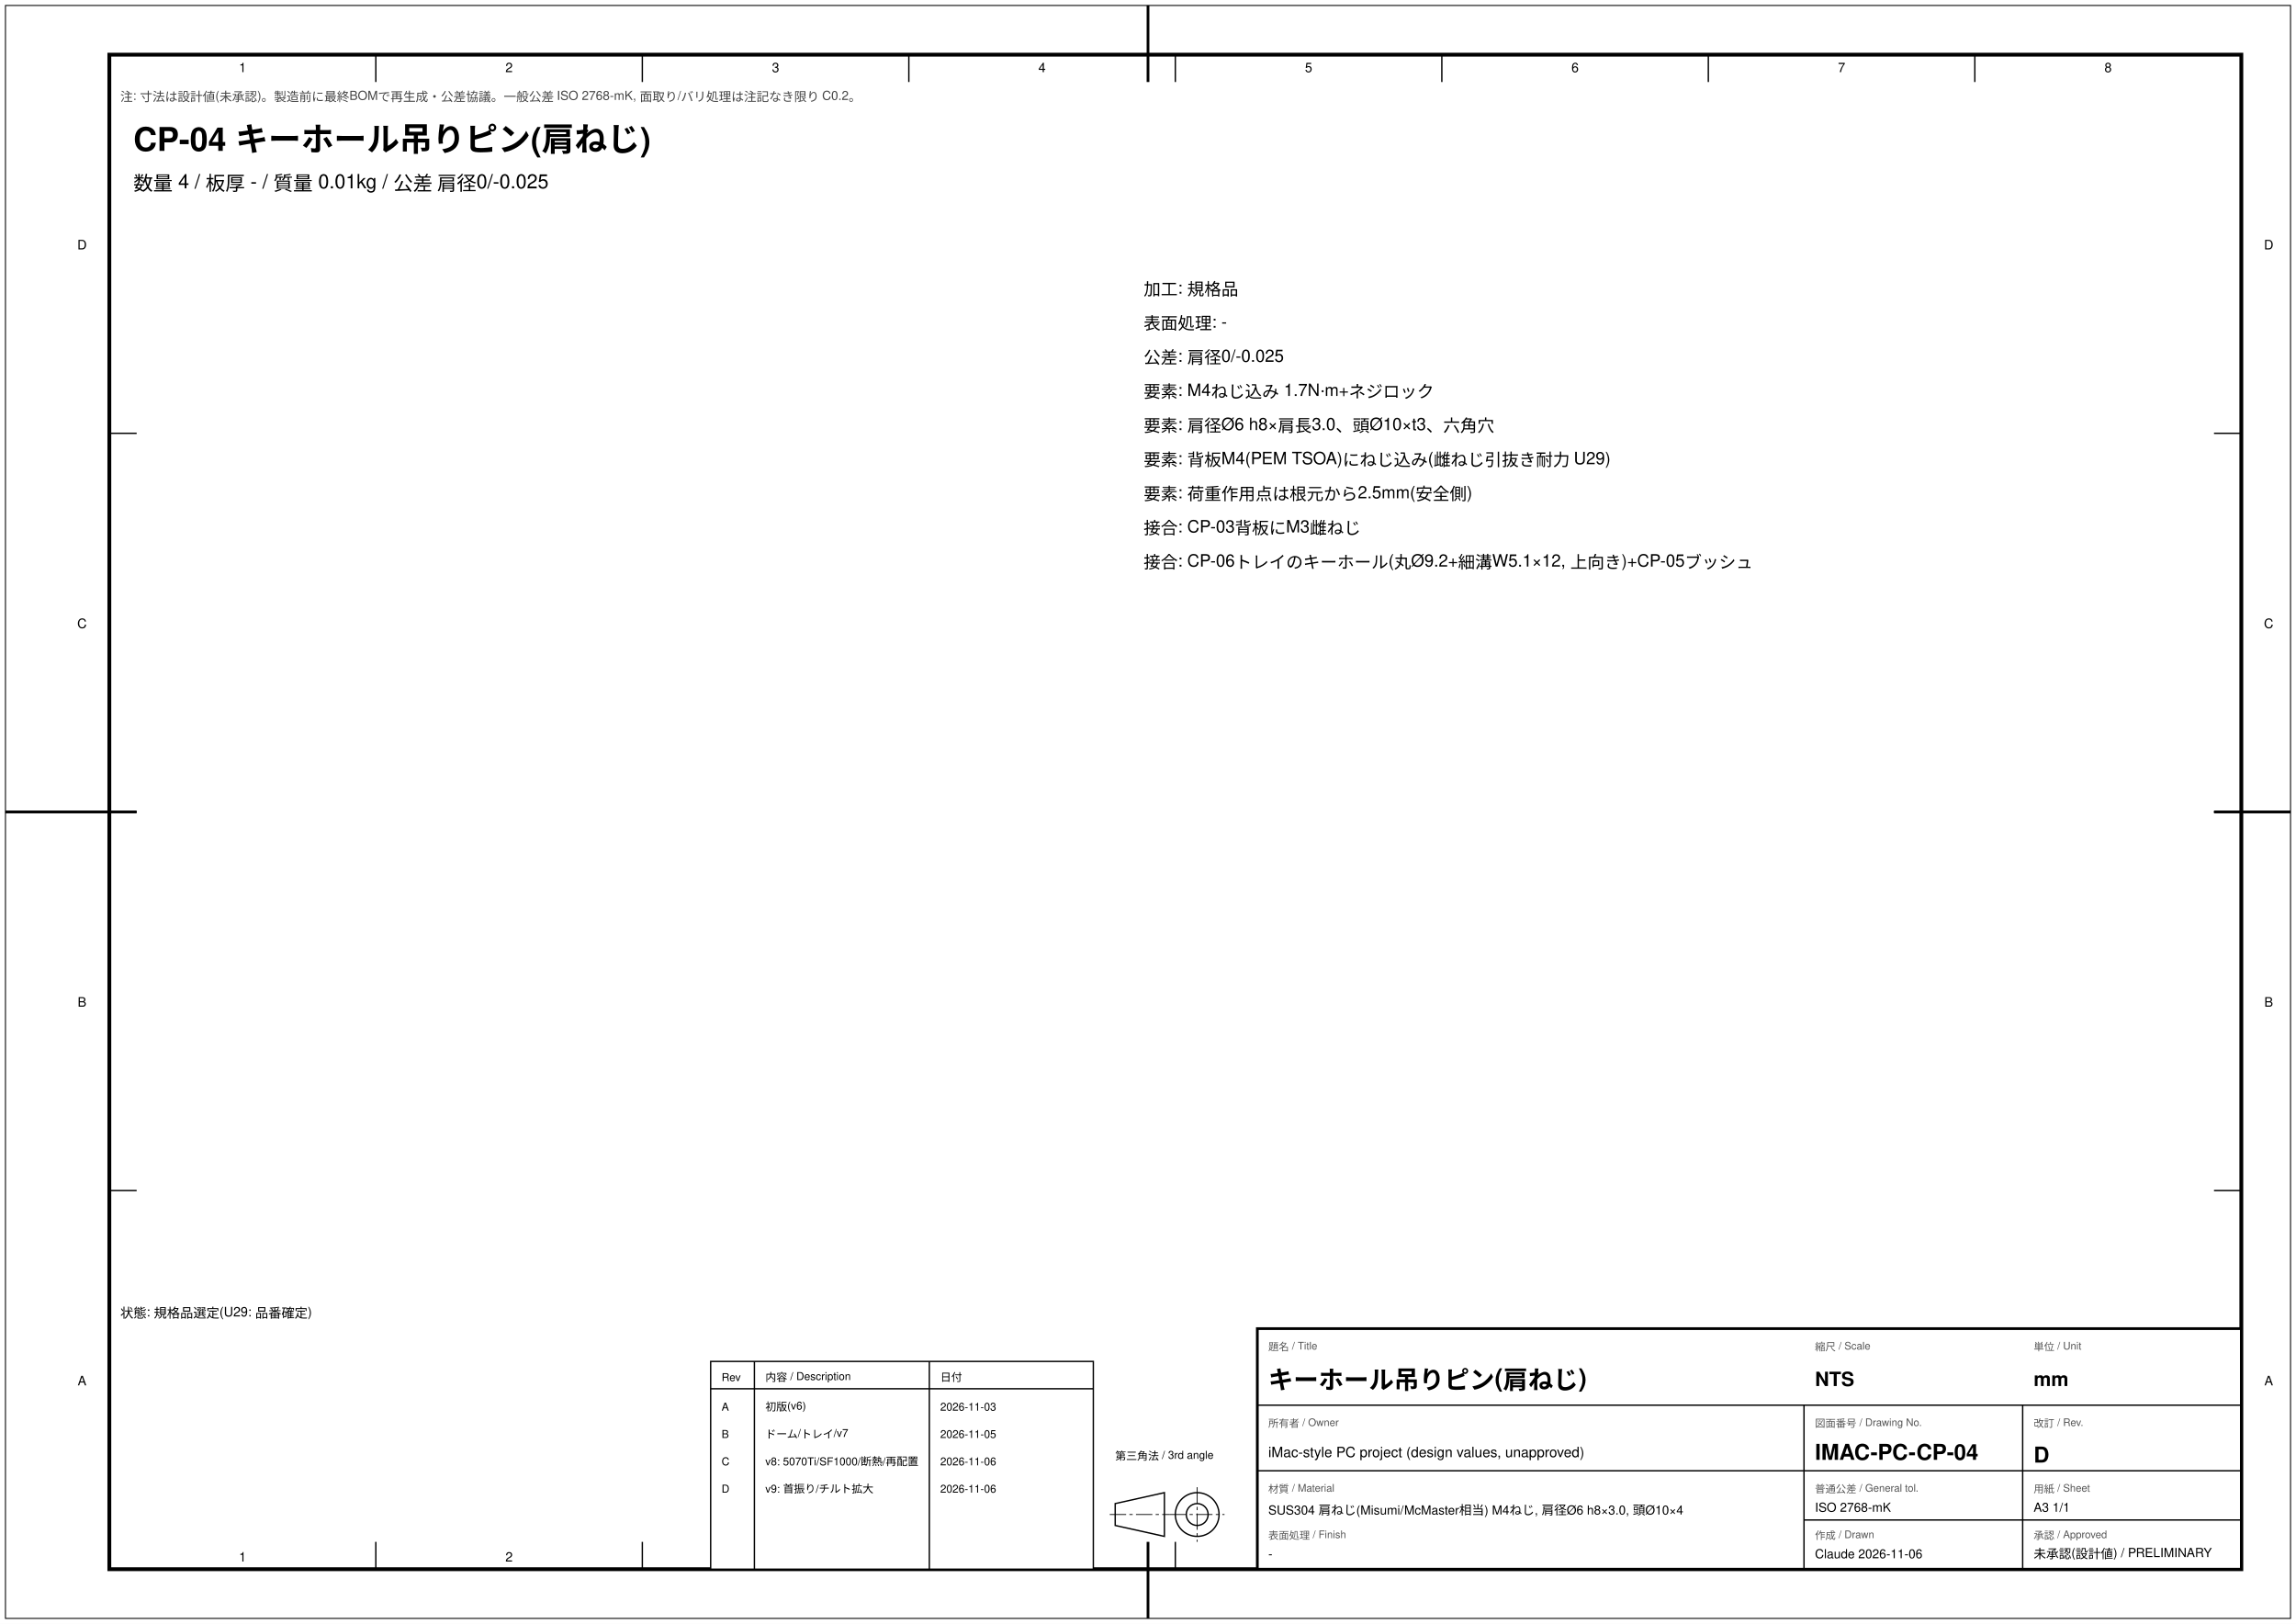
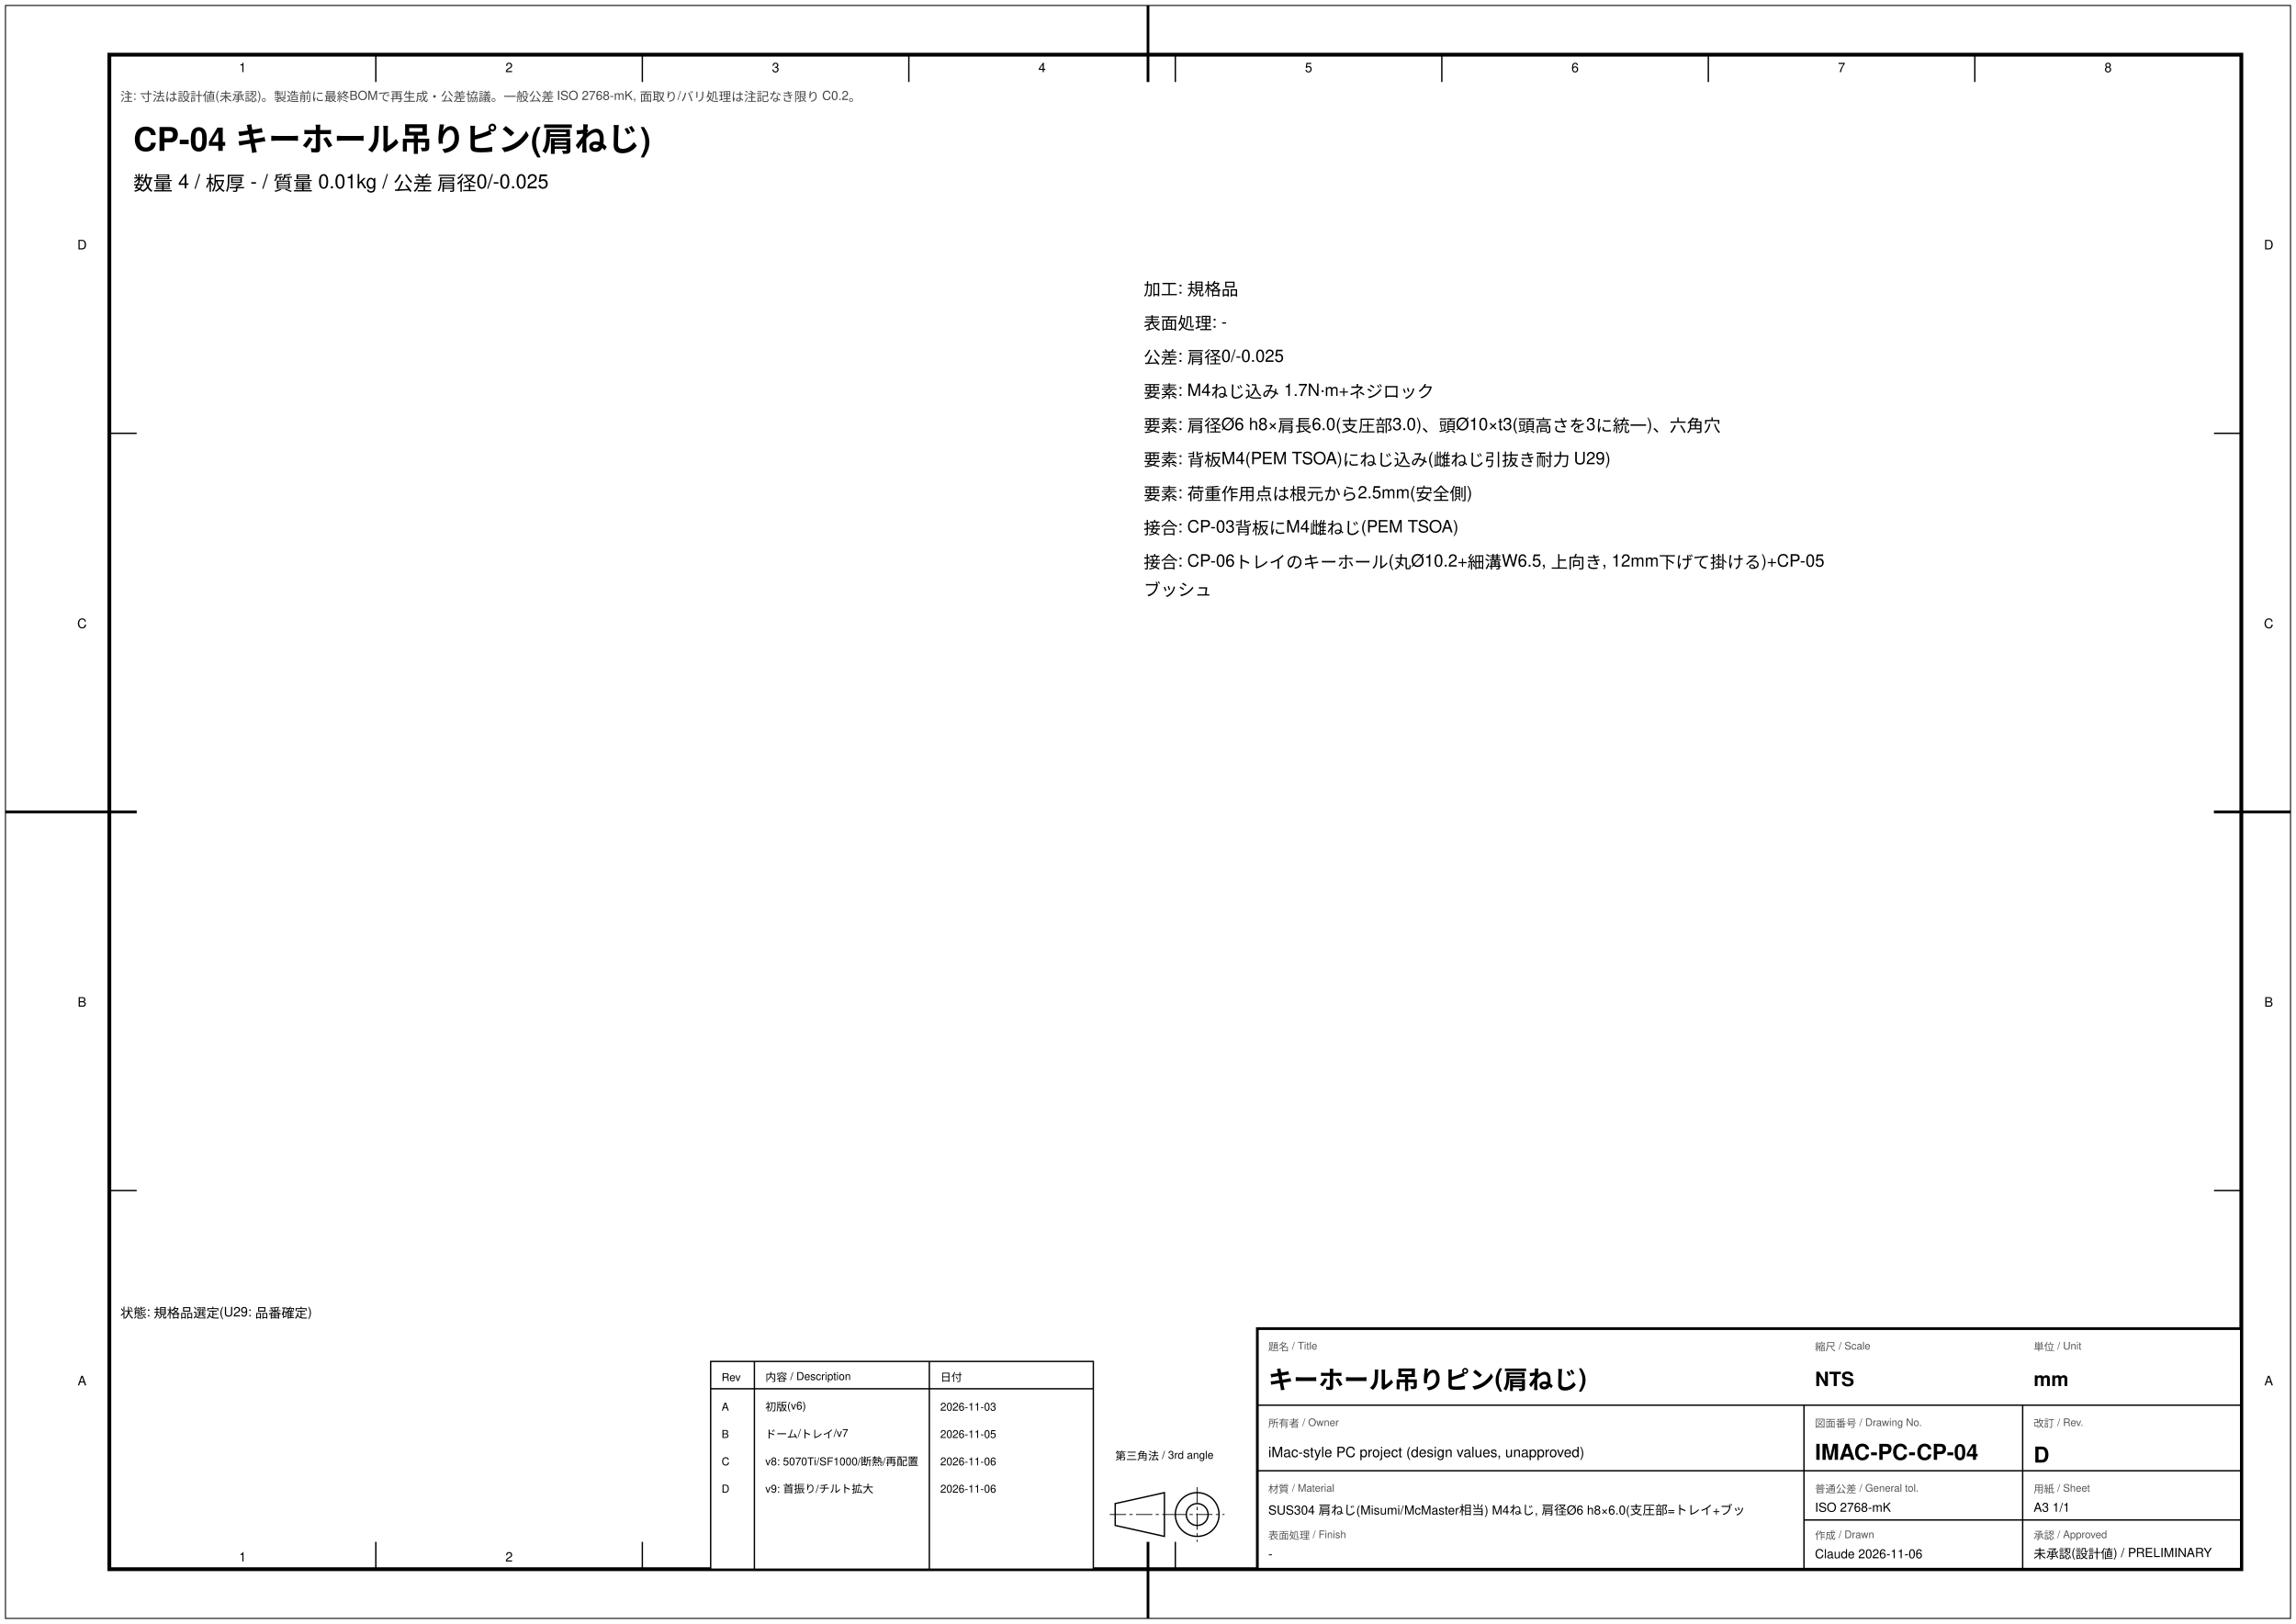
<svg xmlns="http://www.w3.org/2000/svg" viewBox="0 0 420 297" font-family="Helvetica,Arial,sans-serif">
  <defs>
    <marker id="a" markerWidth="5" markerHeight="5" refX="2.5" refY="2.5" orient="auto-start-reverse">
      <path d="M0,0 L5,2.5 L0,5 z" fill="#06c" />
    </marker>
  </defs>
  <rect width="100%" height="100%" fill="#fff" />
  <rect x="1" y="1" width="418" height="295" fill="none" stroke="#000" stroke-width=".18" />
  <rect x="20" y="10" width="390" height="277" fill="none" stroke="#000" stroke-width=".7" />
  <line x1="68.75" y1="10" x2="68.75" y2="15" stroke="#000" stroke-width="0.25" />
  <line x1="68.75" y1="287" x2="68.75" y2="282" stroke="#000" stroke-width="0.25" />
  <text x="44.38" y="13.20" font-size="2.4" text-anchor="middle" font-weight="normal" fill="#000">1</text>
  <text x="44.38" y="285.60" font-size="2.4" text-anchor="middle" font-weight="normal" fill="#000">1</text>
  <line x1="117.5" y1="10" x2="117.5" y2="15" stroke="#000" stroke-width="0.25" />
  <line x1="117.5" y1="287" x2="117.5" y2="282" stroke="#000" stroke-width="0.25" />
  <text x="93.12" y="13.20" font-size="2.4" text-anchor="middle" font-weight="normal" fill="#000">2</text>
  <text x="93.12" y="285.60" font-size="2.4" text-anchor="middle" font-weight="normal" fill="#000">2</text>
  <line x1="166.25" y1="10" x2="166.25" y2="15" stroke="#000" stroke-width="0.25" />
  <line x1="166.25" y1="287" x2="166.25" y2="282" stroke="#000" stroke-width="0.25" />
  <text x="141.88" y="13.20" font-size="2.4" text-anchor="middle" font-weight="normal" fill="#000">3</text>
  <text x="141.88" y="285.60" font-size="2.4" text-anchor="middle" font-weight="normal" fill="#000">3</text>
  <line x1="215.0" y1="10" x2="215.0" y2="15" stroke="#000" stroke-width="0.25" />
  <line x1="215.0" y1="287" x2="215.0" y2="282" stroke="#000" stroke-width="0.25" />
  <text x="190.62" y="13.20" font-size="2.4" text-anchor="middle" font-weight="normal" fill="#000">4</text>
  <text x="190.62" y="285.60" font-size="2.4" text-anchor="middle" font-weight="normal" fill="#000">4</text>
  <line x1="263.75" y1="10" x2="263.75" y2="15" stroke="#000" stroke-width="0.25" />
  <line x1="263.75" y1="287" x2="263.75" y2="282" stroke="#000" stroke-width="0.25" />
  <text x="239.38" y="13.20" font-size="2.4" text-anchor="middle" font-weight="normal" fill="#000">5</text>
  <text x="239.38" y="285.60" font-size="2.4" text-anchor="middle" font-weight="normal" fill="#000">5</text>
  <line x1="312.5" y1="10" x2="312.5" y2="15" stroke="#000" stroke-width="0.25" />
  <line x1="312.5" y1="287" x2="312.5" y2="282" stroke="#000" stroke-width="0.25" />
  <text x="288.12" y="13.20" font-size="2.4" text-anchor="middle" font-weight="normal" fill="#000">6</text>
  <text x="288.12" y="285.60" font-size="2.4" text-anchor="middle" font-weight="normal" fill="#000">6</text>
  <line x1="361.25" y1="10" x2="361.25" y2="15" stroke="#000" stroke-width="0.25" />
  <line x1="361.25" y1="287" x2="361.25" y2="282" stroke="#000" stroke-width="0.25" />
  <text x="336.88" y="13.20" font-size="2.4" text-anchor="middle" font-weight="normal" fill="#000">7</text>
  <text x="336.88" y="285.60" font-size="2.4" text-anchor="middle" font-weight="normal" fill="#000">7</text>
  <text x="385.62" y="13.20" font-size="2.4" text-anchor="middle" font-weight="normal" fill="#000">8</text>
  <text x="385.62" y="285.60" font-size="2.4" text-anchor="middle" font-weight="normal" fill="#000">8</text>
  <line x1="20" y1="79.25" x2="25" y2="79.25" stroke="#000" stroke-width="0.25" />
  <line x1="410" y1="79.25" x2="405" y2="79.25" stroke="#000" stroke-width="0.25" />
  <line x1="20" y1="148.5" x2="25" y2="148.5" stroke="#000" stroke-width="0.25" />
  <line x1="410" y1="148.5" x2="405" y2="148.5" stroke="#000" stroke-width="0.25" />
  <line x1="20" y1="217.75" x2="25" y2="217.75" stroke="#000" stroke-width="0.25" />
  <line x1="410" y1="217.75" x2="405" y2="217.75" stroke="#000" stroke-width="0.25" />
  <text x="15.00" y="45.62" font-size="2.4" text-anchor="middle" font-weight="normal" fill="#000">D</text>
  <text x="415.00" y="45.62" font-size="2.4" text-anchor="middle" font-weight="normal" fill="#000">D</text>
  <text x="15.00" y="114.88" font-size="2.4" text-anchor="middle" font-weight="normal" fill="#000">C</text>
  <text x="415.00" y="114.88" font-size="2.4" text-anchor="middle" font-weight="normal" fill="#000">C</text>
  <text x="15.00" y="184.12" font-size="2.4" text-anchor="middle" font-weight="normal" fill="#000">B</text>
  <text x="415.00" y="184.12" font-size="2.4" text-anchor="middle" font-weight="normal" fill="#000">B</text>
  <text x="15.00" y="253.38" font-size="2.4" text-anchor="middle" font-weight="normal" fill="#000">A</text>
  <text x="415.00" y="253.38" font-size="2.4" text-anchor="middle" font-weight="normal" fill="#000">A</text>
  <line x1="1" y1="148.5" x2="25" y2="148.5" stroke="#000" stroke-width="0.5" />
  <line x1="405" y1="148.5" x2="419" y2="148.5" stroke="#000" stroke-width="0.5" />
  <line x1="210.0" y1="1" x2="210.0" y2="15" stroke="#000" stroke-width="0.5" />
  <line x1="210.0" y1="282" x2="210.0" y2="296" stroke="#000" stroke-width="0.5" />
  <rect x="230" y="243" width="180" height="44" fill="#fff" stroke="#000" stroke-width=".5" />
  <line x1="230" y1="257" x2="410" y2="257" stroke="#000" stroke-width="0.25" />
  <line x1="230" y1="269" x2="410" y2="269" stroke="#000" stroke-width="0.25" />
  <line x1="330" y1="257" x2="330" y2="287" stroke="#000" stroke-width="0.25" />
  <line x1="370" y1="257" x2="370" y2="287" stroke="#000" stroke-width="0.25" />
  <line x1="330" y1="278" x2="410" y2="278" stroke="#000" stroke-width="0.25" />
  <text x="232.00" y="247.00" font-size="1.9" text-anchor="start" font-weight="normal" fill="#555">題名 / Title</text>
  <text x="232.00" y="254.00" font-size="4.6" text-anchor="start" font-weight="bold" fill="#000">キーホール吊りピン(肩ねじ)</text>
  <text x="232.00" y="261.00" font-size="1.9" text-anchor="start" font-weight="normal" fill="#555">所有者 / Owner</text>
  <text x="232.00" y="266.50" font-size="2.6" text-anchor="start" font-weight="normal" fill="#000">iMac-style PC project (design values, unapproved)</text>
  <text x="232.00" y="273.00" font-size="1.9" text-anchor="start" font-weight="normal" fill="#555">材質 / Material</text>
-   <text x="232.00" y="277.00" font-size="2.3" text-anchor="start" font-weight="normal" fill="#000">SUS304 肩ねじ(Misumi/McMaster相当) M4ねじ, 肩径Ø6 h8×3.0, 頭Ø10×4</text>
+   <text x="232.00" y="277.00" font-size="2.3" text-anchor="start" font-weight="normal" fill="#000">SUS304 肩ねじ(Misumi/McMaster相当) M4ねじ, 肩径Ø6 h8×6.0(支圧部=トレイ+ブッ</text>
  <text x="232.00" y="281.50" font-size="1.9" text-anchor="start" font-weight="normal" fill="#555">表面処理 / Finish</text>
  <text x="232.00" y="285.00" font-size="2.3" text-anchor="start" font-weight="normal" fill="#000">-</text>
  <text x="332.00" y="261.00" font-size="1.9" text-anchor="start" font-weight="normal" fill="#555">図面番号 / Drawing No.</text>
  <text x="332.00" y="267.00" font-size="4.0" text-anchor="start" font-weight="bold" fill="#000">IMAC-PC-CP-04</text>
  <text x="332.00" y="273.00" font-size="1.9" text-anchor="start" font-weight="normal" fill="#555">普通公差 / General tol.</text>
  <text x="332.00" y="276.50" font-size="2.3" text-anchor="start" font-weight="normal" fill="#000">ISO 2768-mK</text>
  <text x="372.00" y="261.00" font-size="1.9" text-anchor="start" font-weight="normal" fill="#555">改訂 / Rev.</text>
  <text x="372.00" y="267.50" font-size="4.0" text-anchor="start" font-weight="bold" fill="#000">D</text>
  <text x="372.00" y="273.00" font-size="1.9" text-anchor="start" font-weight="normal" fill="#555">用紙 / Sheet</text>
  <text x="372.00" y="276.50" font-size="2.3" text-anchor="start" font-weight="normal" fill="#000">A3  1/1</text>
  <text x="332.00" y="247.00" font-size="1.9" text-anchor="start" font-weight="normal" fill="#555">縮尺 / Scale</text>
  <text x="332.00" y="253.50" font-size="3.6" text-anchor="start" font-weight="bold" fill="#000">NTS</text>
  <text x="372.00" y="247.00" font-size="1.9" text-anchor="start" font-weight="normal" fill="#555">単位 / Unit</text>
  <text x="372.00" y="253.50" font-size="3.6" text-anchor="start" font-weight="bold" fill="#000">mm</text>
  <text x="332.00" y="281.50" font-size="1.9" text-anchor="start" font-weight="normal" fill="#555">作成 / Drawn</text>
  <text x="332.00" y="285.00" font-size="2.3" text-anchor="start" font-weight="normal" fill="#000">Claude 2026-11-06</text>
  <text x="372.00" y="281.50" font-size="1.9" text-anchor="start" font-weight="normal" fill="#555">承認 / Approved</text>
  <text x="372.00" y="285.00" font-size="2.3" text-anchor="start" font-weight="normal" fill="#000">未承認(設計値) / PRELIMINARY</text>
  <g transform="translate(204,273)" stroke="#000" stroke-width=".25" fill="none">
    <path d="M0,2 L9,0 L9,8 L0,6 Z" />
    <line x1="-1" y1="4" x2="10" y2="4" stroke="#000" stroke-width="0.15" stroke-dasharray="3,0.6,0.6,0.6" />
    <circle cx="15" cy="4" r="4" />
    <circle cx="15" cy="4" r="2" />
    <line x1="10" y1="4" x2="20" y2="4" stroke="#000" stroke-width="0.15" stroke-dasharray="3,0.6,0.6,0.6" />
    <line x1="15" y1="-1" x2="15" y2="9" stroke="#000" stroke-width="0.15" stroke-dasharray="3,0.6,0.6,0.6" />
  </g>
  <text x="204.00" y="267.00" font-size="2.0" text-anchor="start" font-weight="normal" fill="#000">第三角法 / 3rd angle</text>
  <rect x="130" y="249" width="70" height="38" fill="#fff" stroke="#000" stroke-width=".25" />
  <line x1="130" y1="254" x2="200" y2="254" stroke="#000" stroke-width="0.25" />
  <line x1="138" y1="249" x2="138" y2="287" stroke="#000" stroke-width="0.25" />
  <line x1="170" y1="249" x2="170" y2="287" stroke="#000" stroke-width="0.25" />
  <text x="132.00" y="252.60" font-size="2.0" text-anchor="start" font-weight="normal" fill="#000">Rev</text>
  <text x="140.00" y="252.60" font-size="2.0" text-anchor="start" font-weight="normal" fill="#000">内容 / Description</text>
  <text x="172.00" y="252.60" font-size="2.0" text-anchor="start" font-weight="normal" fill="#000">日付</text>
  <text x="132.00" y="258.00" font-size="2.0" text-anchor="start" font-weight="normal" fill="#000">A</text>
  <text x="140.00" y="258.00" font-size="2.0" text-anchor="start" font-weight="normal" fill="#000">初版(v6)</text>
  <text x="172.00" y="258.00" font-size="2.0" text-anchor="start" font-weight="normal" fill="#000">2026-11-03</text>
  <text x="132.00" y="263.00" font-size="2.0" text-anchor="start" font-weight="normal" fill="#000">B</text>
  <text x="140.00" y="263.00" font-size="2.0" text-anchor="start" font-weight="normal" fill="#000">ドーム/トレイ/v7</text>
  <text x="172.00" y="263.00" font-size="2.0" text-anchor="start" font-weight="normal" fill="#000">2026-11-05</text>
  <text x="132.00" y="268.00" font-size="2.0" text-anchor="start" font-weight="normal" fill="#000">C</text>
  <text x="140.00" y="268.00" font-size="2.0" text-anchor="start" font-weight="normal" fill="#000">v8: 5070Ti/SF1000/断熱/再配置</text>
  <text x="172.00" y="268.00" font-size="2.0" text-anchor="start" font-weight="normal" fill="#000">2026-11-06</text>
  <text x="132.00" y="273.00" font-size="2.0" text-anchor="start" font-weight="normal" fill="#000">D</text>
  <text x="140.00" y="273.00" font-size="2.0" text-anchor="start" font-weight="normal" fill="#000">v9: 首振り/チルト拡大</text>
  <text x="172.00" y="273.00" font-size="2.0" text-anchor="start" font-weight="normal" fill="#000">2026-11-06</text>
  <text x="22.00" y="241.00" font-size="2.4" text-anchor="start" font-weight="normal" fill="#000">状態: 規格品選定(U29: 品番確定)</text>
  <text x="22.00" y="18.50" font-size="2.3" text-anchor="start" font-weight="normal" fill="#444">注: 寸法は設計値(未承認)。製造前に最終BOMで再生成・公差協議。一般公差 ISO 2768-mK, 面取り/バリ処理は注記なき限り C0.2。</text>
  <g transform="translate(22,18) scale(1.2)">
    <text x="2" y="8" font-size="5" font-weight="bold">CP-04 キーホール吊りピン(肩ねじ)</text>
    <text x="2" y="14" font-size="3">数量 4 / 板厚 - / 質量 0.01kg / 公差 肩径0/-0.025</text>
    <text x="156" y="30" font-size="2.6">加工: 規格品</text>
    <text x="156" y="35.2" font-size="2.6">表面処理: -</text>
    <text x="156" y="40.4" font-size="2.6">公差: 肩径0/-0.025</text>
    <text x="156" y="45.6" font-size="2.6">要素: M4ねじ込み 1.7N·m+ネジロック</text>
-     <text x="156" y="50.8" font-size="2.6">要素: 肩径Ø6 h8×肩長3.0、頭Ø10×t3、六角穴</text>
+     <text x="156" y="50.8" font-size="2.6">要素: 肩径Ø6 h8×肩長6.0(支圧部3.0)、頭Ø10×t3(頭高さを3に統一)、六角穴</text>
    <text x="156" y="56" font-size="2.6">要素: 背板M4(PEM TSOA)にねじ込み(雌ねじ引抜き耐力 U29)</text>
    <text x="156" y="61.2" font-size="2.6">要素: 荷重作用点は根元から2.5mm(安全側)</text>
-     <text x="156" y="66.4" font-size="2.6">接合: CP-03背板にM3雌ねじ</text>
-     <text x="156" y="71.6" font-size="2.6">接合: CP-06トレイのキーホール(丸Ø9.2+細溝W5.1×12, 上向き)+CP-05ブッシュ</text>
+     <text x="156" y="66.4" font-size="2.6">接合: CP-03背板にM4雌ねじ(PEM TSOA)</text>
+     <text x="156" y="71.6" font-size="2.6">接合: CP-06トレイのキーホール(丸Ø10.2+細溝W6.5, 上向き, 12mm下げて掛ける)+CP-05</text>
+     <text x="156" y="75.8" font-size="2.6">ブッシュ</text>
  </g>
</svg>
